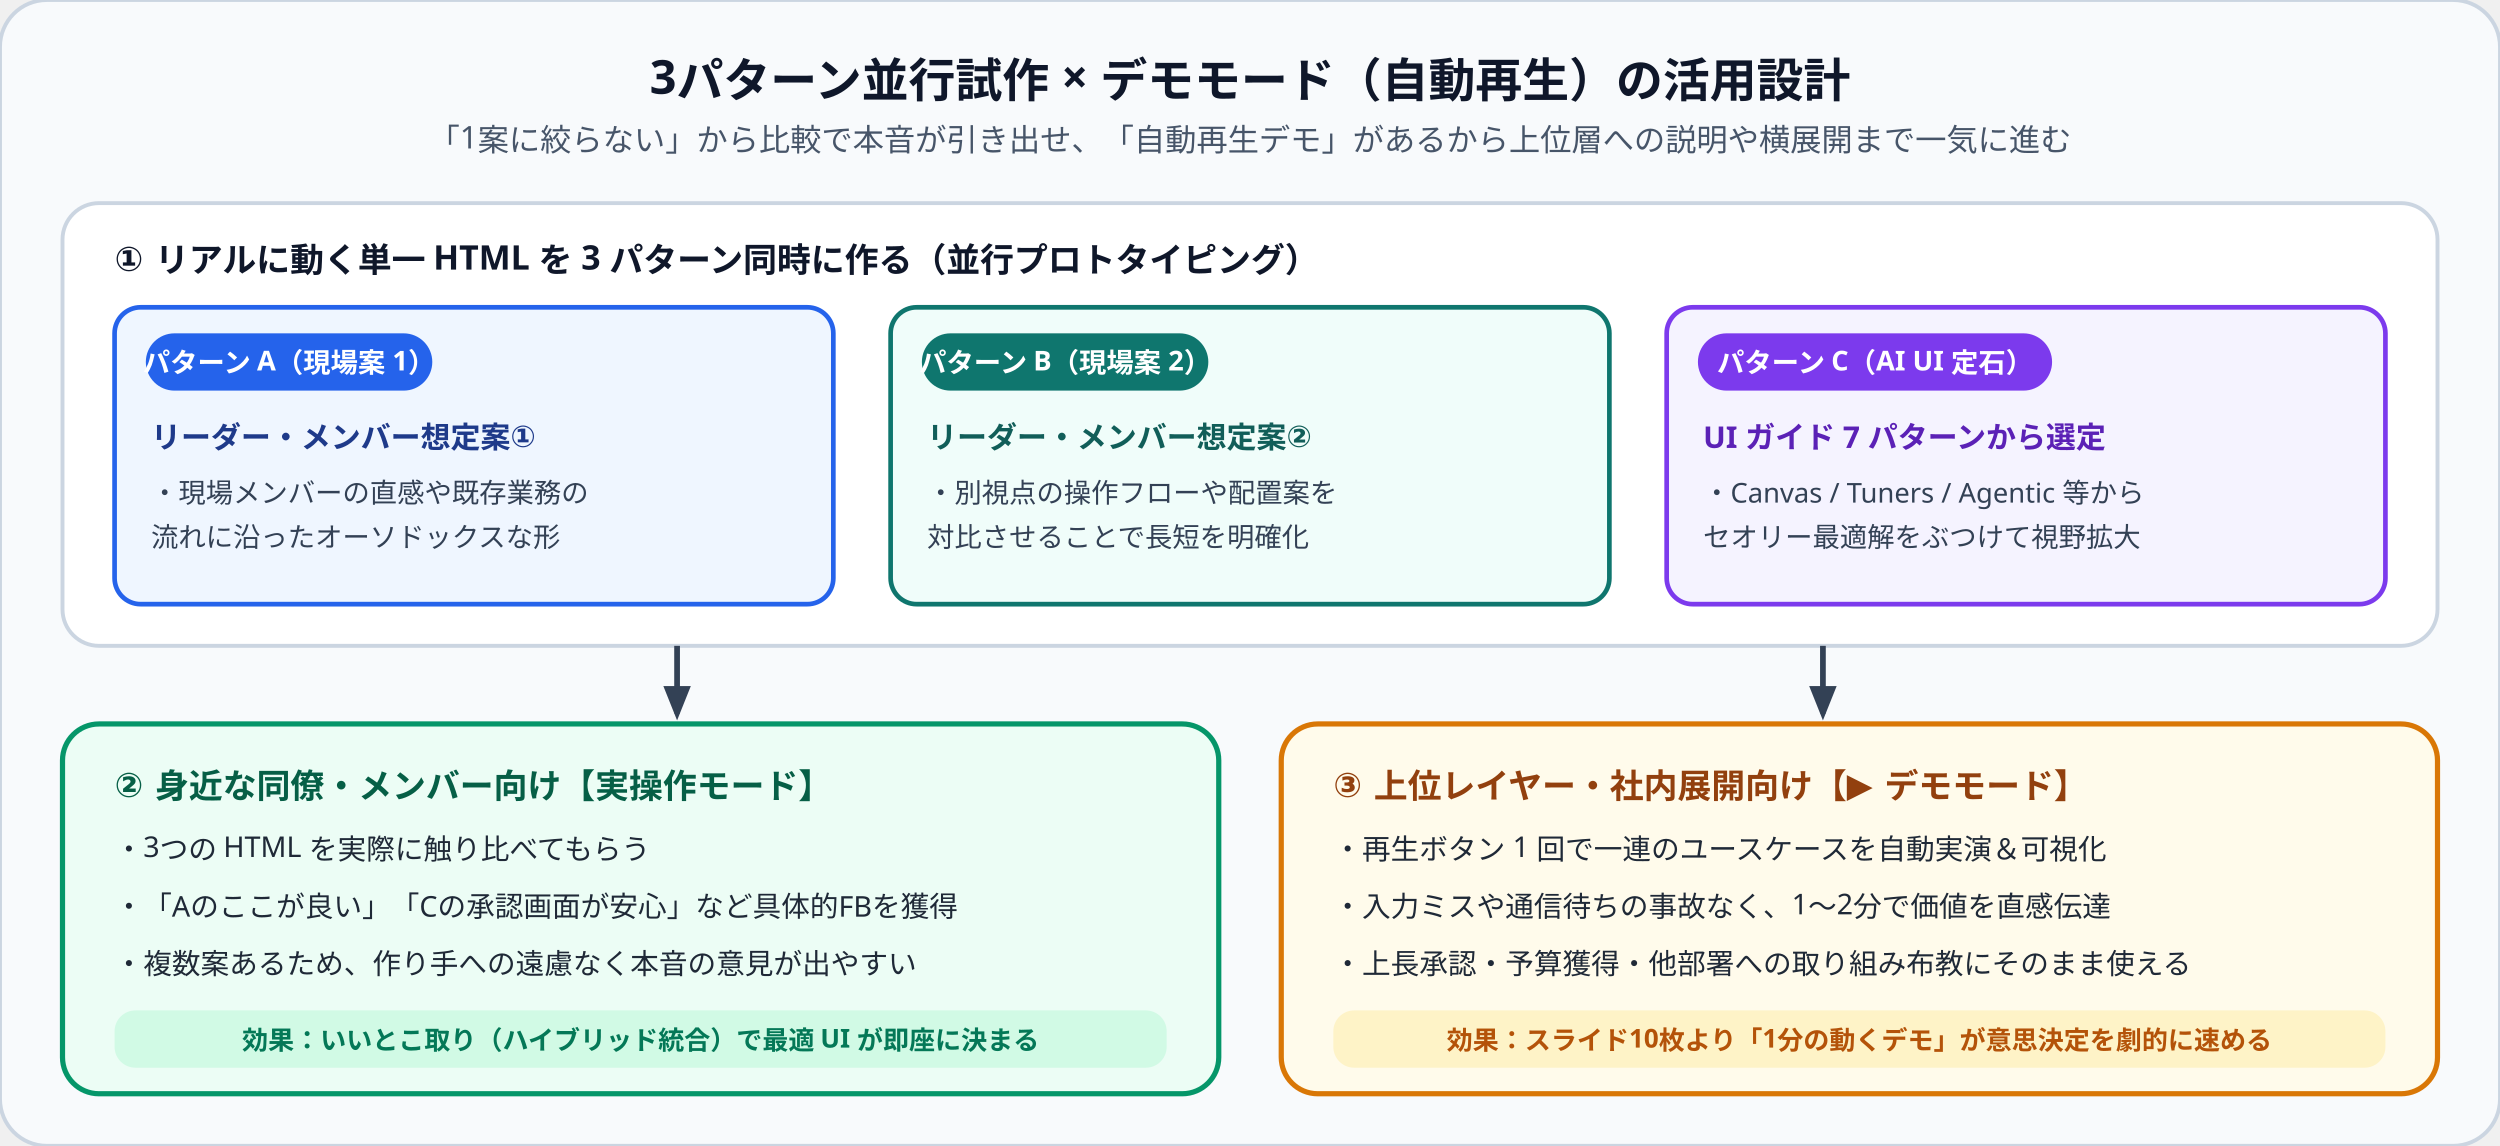
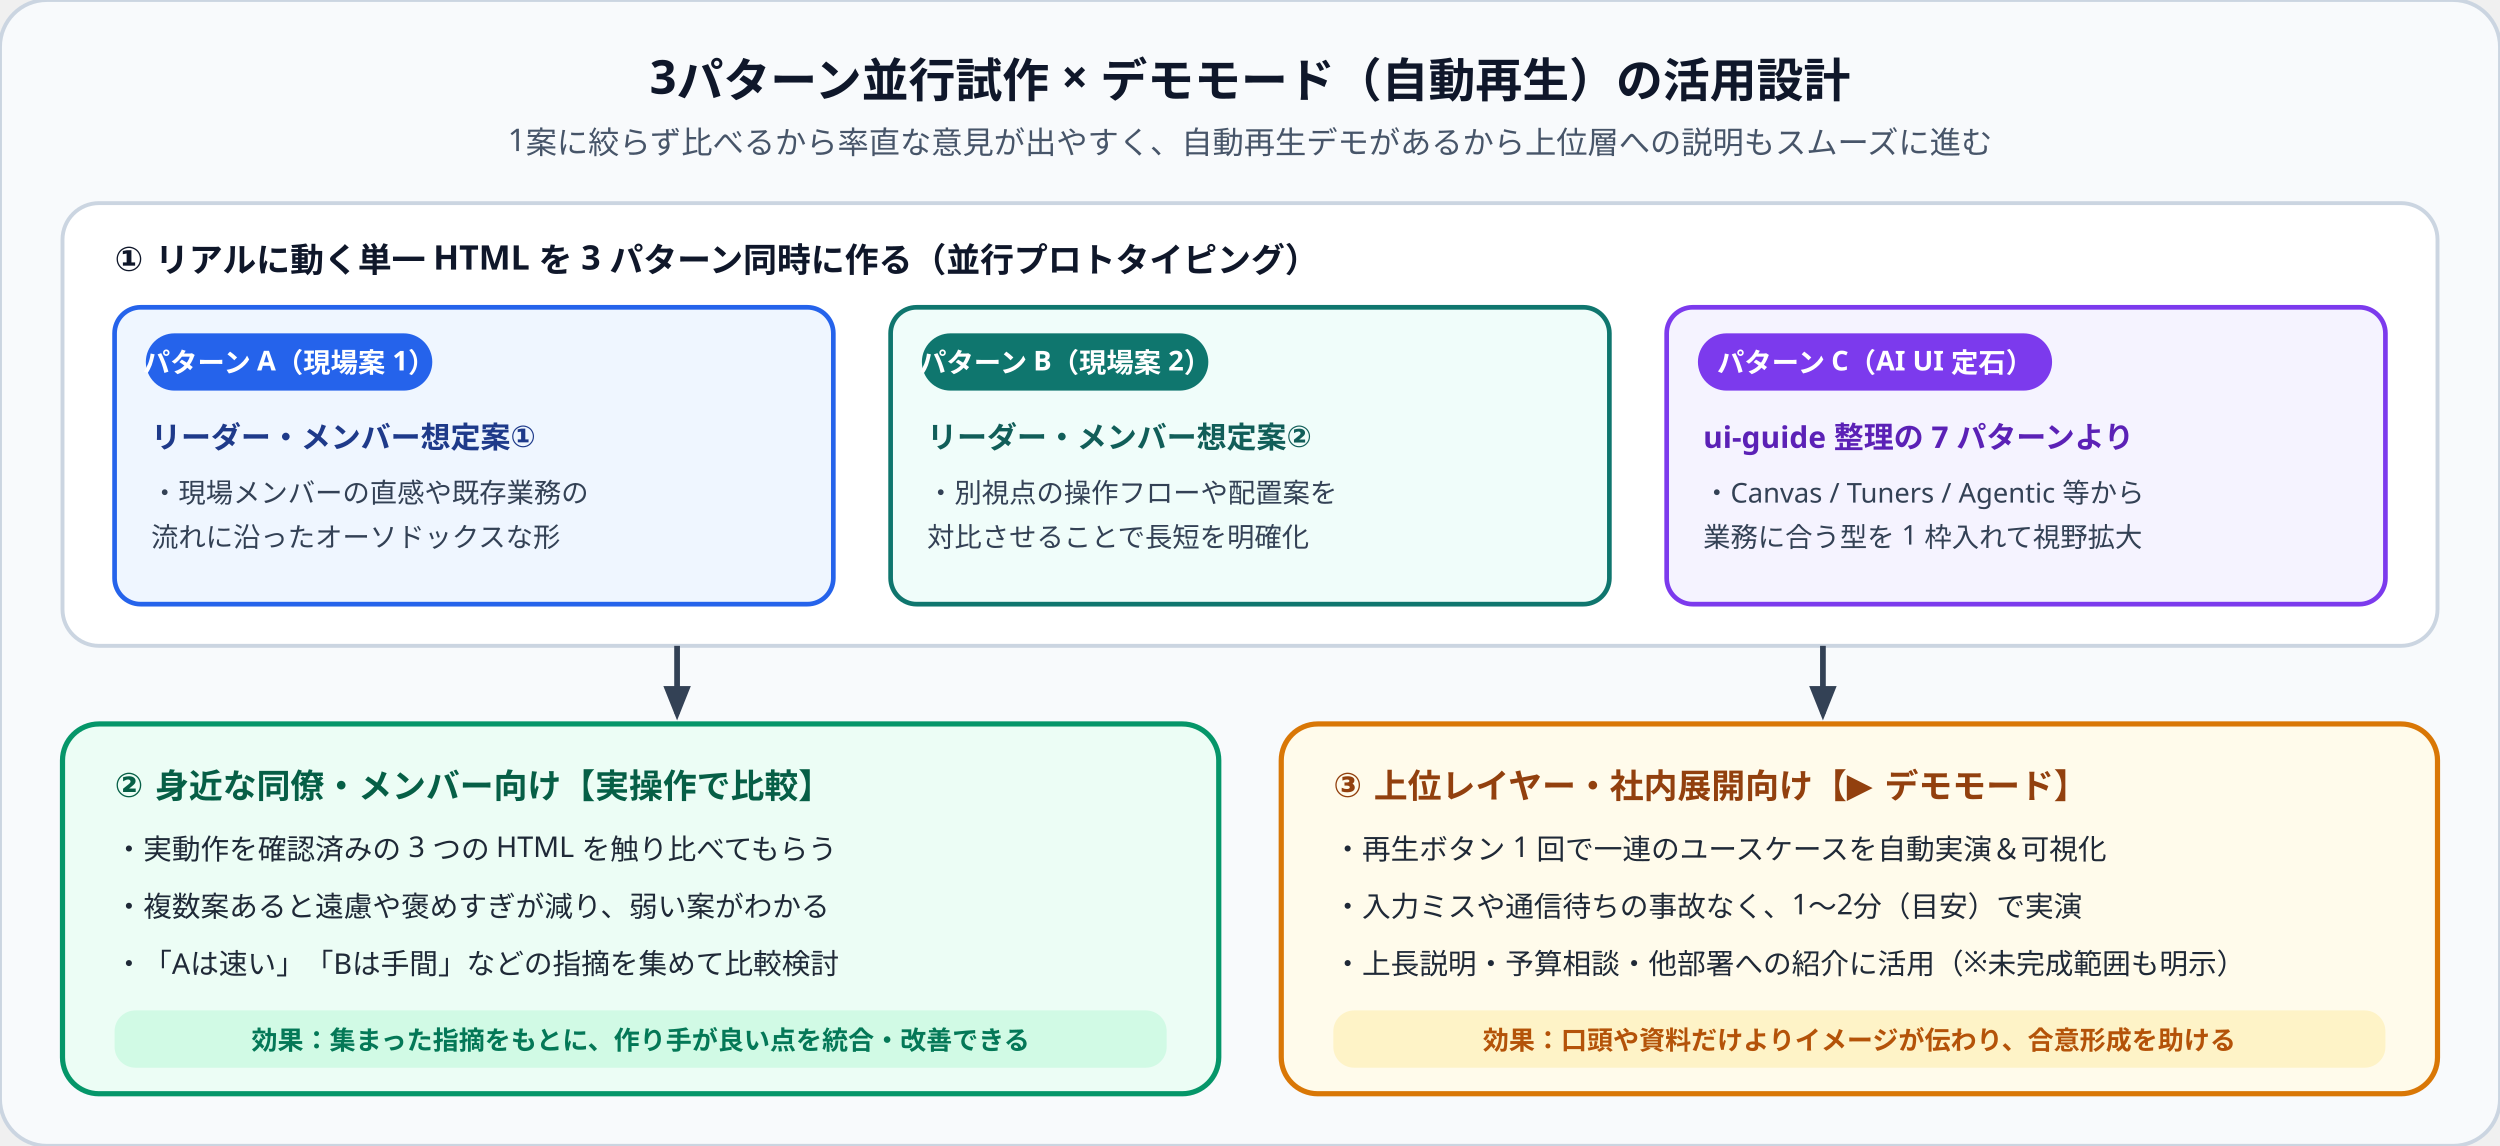
<svg xmlns="http://www.w3.org/2000/svg" viewBox="0 0 960 440" role="img" aria-label="3パターン並行試作とデモモード自動再生による関係者ごとの活用マップ">
  <defs>
    <marker id="arrDark" viewBox="0 0 10 10" refX="8" refY="5" markerWidth="6" markerHeight="6" orient="auto">
      <path d="M 0 1 L 10 5 L 0 9 z" fill="#334155" />
    </marker>
  </defs>
  <rect width="960" height="440" rx="18" fill="#f8fafc" stroke="#cbd5e1" stroke-width="1.5" />
  <text x="480" y="36" text-anchor="middle" font-size="18" font-weight="800" fill="#0f172a" font-family="BIZ UDPGothic, Yu Gothic UI, sans-serif">3パターン並行試作 × デモモード（自動再生）の活用設計</text>
-   <text x="480" y="58" text-anchor="middle" font-size="12" fill="#475569" font-family="BIZ UDPGothic, Yu Gothic UI, sans-serif">「1案に絞らない」から比較で本音が引き出せ、「自動再生デモ」があるから上位層への説明や横展開まで一気に進む</text>
+   <text x="480" y="58" text-anchor="middle" font-size="12" fill="#475569" font-family="BIZ UDPGothic, Yu Gothic UI, sans-serif">1案に絞らず比べるから率直な意見が出やすく、自動再生デモがあるから上位層への説明もスムーズに進む</text>
  <rect x="24" y="78" width="912" height="170" rx="14" fill="#ffffff" stroke="#cbd5e1" stroke-width="1.5" />
  <text x="44" y="104" font-size="13" font-weight="800" fill="#0f172a" font-family="BIZ UDPGothic, sans-serif">① リアルに動く単一 HTML を 3 パターン同時に作る（並行プロトタイピング）</text>
  <rect x="44" y="118" width="276" height="114" rx="10" fill="#eff6ff" stroke="#2563eb" stroke-width="1.8" />
  <rect x="56" y="128" width="110" height="22" rx="11" fill="#2563eb" />
  <text x="111" y="143" text-anchor="middle" font-size="10.5" font-weight="800" fill="#ffffff" font-family="BIZ UDPGothic, sans-serif">パターン A（現場案 1）</text>
  <text x="58" y="172" font-size="11.5" font-weight="800" fill="#1e3a8a" font-family="BIZ UDPGothic, sans-serif">リーダー・メンバー想定案①</text>
  <text x="58" y="193" font-size="10.5" fill="#334155" font-family="BIZ UDPGothic, sans-serif">・現場メンバーの直感や既存業務の</text>
  <text x="58" y="210" font-size="10.5" fill="#334155" font-family="BIZ UDPGothic, sans-serif">　流れに沿ったオーソドックスな形</text>
  <rect x="342" y="118" width="276" height="114" rx="10" fill="#f0fdfa" stroke="#0f766e" stroke-width="1.8" />
  <rect x="354" y="128" width="110" height="22" rx="11" fill="#0f766e" />
  <text x="409" y="143" text-anchor="middle" font-size="10.5" font-weight="800" fill="#ffffff" font-family="BIZ UDPGothic, sans-serif">パターン B（現場案 2）</text>
  <text x="356" y="172" font-size="11.5" font-weight="800" fill="#115e59" font-family="BIZ UDPGothic, sans-serif">リーダー・メンバー想定案②</text>
  <text x="356" y="193" font-size="10.5" fill="#334155" font-family="BIZ UDPGothic, sans-serif">・別視点の操作フローや配置案を</text>
  <text x="356" y="210" font-size="10.5" fill="#334155" font-family="BIZ UDPGothic, sans-serif">　対比させることで長短を明確化</text>
  <rect x="640" y="118" width="276" height="114" rx="10" fill="#f5f3ff" stroke="#7c3aed" stroke-width="1.8" />
  <rect x="652" y="128" width="136" height="22" rx="11" fill="#7c3aed" />
  <text x="720" y="143" text-anchor="middle" font-size="10.5" font-weight="800" fill="#ffffff" font-family="BIZ UDPGothic, sans-serif">パターン C（AI UI 定石）</text>
-   <text x="654" y="172" font-size="11.5" font-weight="800" fill="#5b21b6" font-family="BIZ UDPGothic, sans-serif">UI ガイド 7 パターンから選定</text>
+   <text x="654" y="172" font-size="11.5" font-weight="800" fill="#5b21b6" font-family="BIZ UDPGothic, sans-serif">ui-guide 整理の 7 パターンより</text>
  <text x="654" y="193" font-size="10.5" fill="#334155" font-family="BIZ UDPGothic, sans-serif">・Canvas / Tuners / Agentic 等から</text>
-   <text x="654" y="210" font-size="10.5" fill="#334155" font-family="BIZ UDPGothic, sans-serif">　セオリー最適解をぶつけて視野拡大</text>
+   <text x="654" y="210" font-size="10.5" fill="#334155" font-family="BIZ UDPGothic, sans-serif">　業務に合う型を 1 枠入れて視野拡大</text>
  <line x1="260" y1="248" x2="260" y2="274" stroke="#334155" stroke-width="2.2" marker-end="url(#arrDark)" />
  <line x1="700" y1="248" x2="700" y2="274" stroke="#334155" stroke-width="2.2" marker-end="url(#arrDark)" />
  <rect x="24" y="278" width="444" height="142" rx="14" fill="#ecfdf5" stroke="#059669" stroke-width="2" />
-   <text x="44" y="306" font-size="13" font-weight="800" fill="#065f46" font-family="BIZ UDPGothic, sans-serif">② 身近な同僚・メンバー向け【実操作モード】</text>
-   <text x="44" y="330" font-size="11" fill="#1f2937" font-family="BIZ UDPGothic, sans-serif">・3つの HTML を実際に触り比べてもらう</text>
-   <text x="44" y="352" font-size="11" fill="#1f2937" font-family="BIZ UDPGothic, sans-serif">・「Aのここが良い」「Cの承認画面が安心」など具体的FBを獲得</text>
-   <text x="44" y="374" font-size="11" fill="#1f2937" font-family="BIZ UDPGothic, sans-serif">・複数案あるため、作り手への遠慮なく本音の意見が出やすい</text>
+   <text x="44" y="306" font-size="13" font-weight="800" fill="#065f46" font-family="BIZ UDPGothic, sans-serif">② 身近な同僚・メンバー向け【実操作で比較】</text>
+   <text x="44" y="330" font-size="11" fill="#1f2937" font-family="BIZ UDPGothic, sans-serif">・実動作を確認済みの 3 つの HTML を触り比べてもらう</text>
+   <text x="44" y="352" font-size="11" fill="#1f2937" font-family="BIZ UDPGothic, sans-serif">・複数案あると遠慮や褒めすぎが減り、弱い案がわかる</text>
+   <text x="44" y="374" font-size="11" fill="#1f2937" font-family="BIZ UDPGothic, sans-serif">・「Aは速い」「Bは手間」などの指摘を集めて比較検討</text>
  <rect x="44" y="388" width="404" height="22" rx="8" fill="#d1fae5" />
-   <text x="246" y="403" text-anchor="middle" font-size="10" font-weight="800" fill="#047857" font-family="BIZ UDPGothic, sans-serif">効果：いいとこ取り（ハイブリッド統合）で最適 UI が即座に決まる</text>
+   <text x="246" y="403" text-anchor="middle" font-size="10" font-weight="800" fill="#047857" font-family="BIZ UDPGothic, sans-serif">効果：集まった指摘をもとに、作り手が良い点を統合・改善できる</text>
  <rect x="492" y="278" width="444" height="142" rx="14" fill="#fffbeb" stroke="#d97706" stroke-width="2" />
  <text x="512" y="306" font-size="13" font-weight="800" fill="#92400e" font-family="BIZ UDPGothic, sans-serif">③ 上位レイヤー・社内展開向け【▶ デモモード】</text>
  <text x="512" y="330" font-size="11" fill="#1f2937" font-family="BIZ UDPGothic, sans-serif">・再生ボタン 1 回で一連のユースケースを自動実演＆可視化</text>
-   <text x="512" y="352" font-size="11" fill="#1f2937" font-family="BIZ UDPGothic, sans-serif">・入力ミスや通信待ちの事故なく、1〜2分で価値を直感伝達</text>
-   <text x="512" y="374" font-size="11" fill="#1f2937" font-family="BIZ UDPGothic, sans-serif">・上長承認・予算獲得・他部署への取り組み布教にそのまま使える</text>
+   <text x="512" y="352" font-size="11" fill="#1f2937" font-family="BIZ UDPGothic, sans-serif">・入力ミスや通信待ちの事故なく、1〜2分（目安）で実演</text>
+   <text x="512" y="374" font-size="11" fill="#1f2937" font-family="BIZ UDPGothic, sans-serif">・上長説明・予算相談・他部署への紹介に活用（※未完成範囲も明示）</text>
  <rect x="512" y="388" width="404" height="22" rx="8" fill="#fef3c7" />
-   <text x="714" y="403" text-anchor="middle" font-size="10" font-weight="800" fill="#b45309" font-family="BIZ UDPGothic, sans-serif">効果：スライド10枚より「1分の動くデモ」が意思決定を劇的に速める</text>
+   <text x="714" y="403" text-anchor="middle" font-size="10" font-weight="800" fill="#b45309" font-family="BIZ UDPGothic, sans-serif">効果：口頭や資料だけよりイメージが伝わり、合意形成を助ける</text>
</svg>
